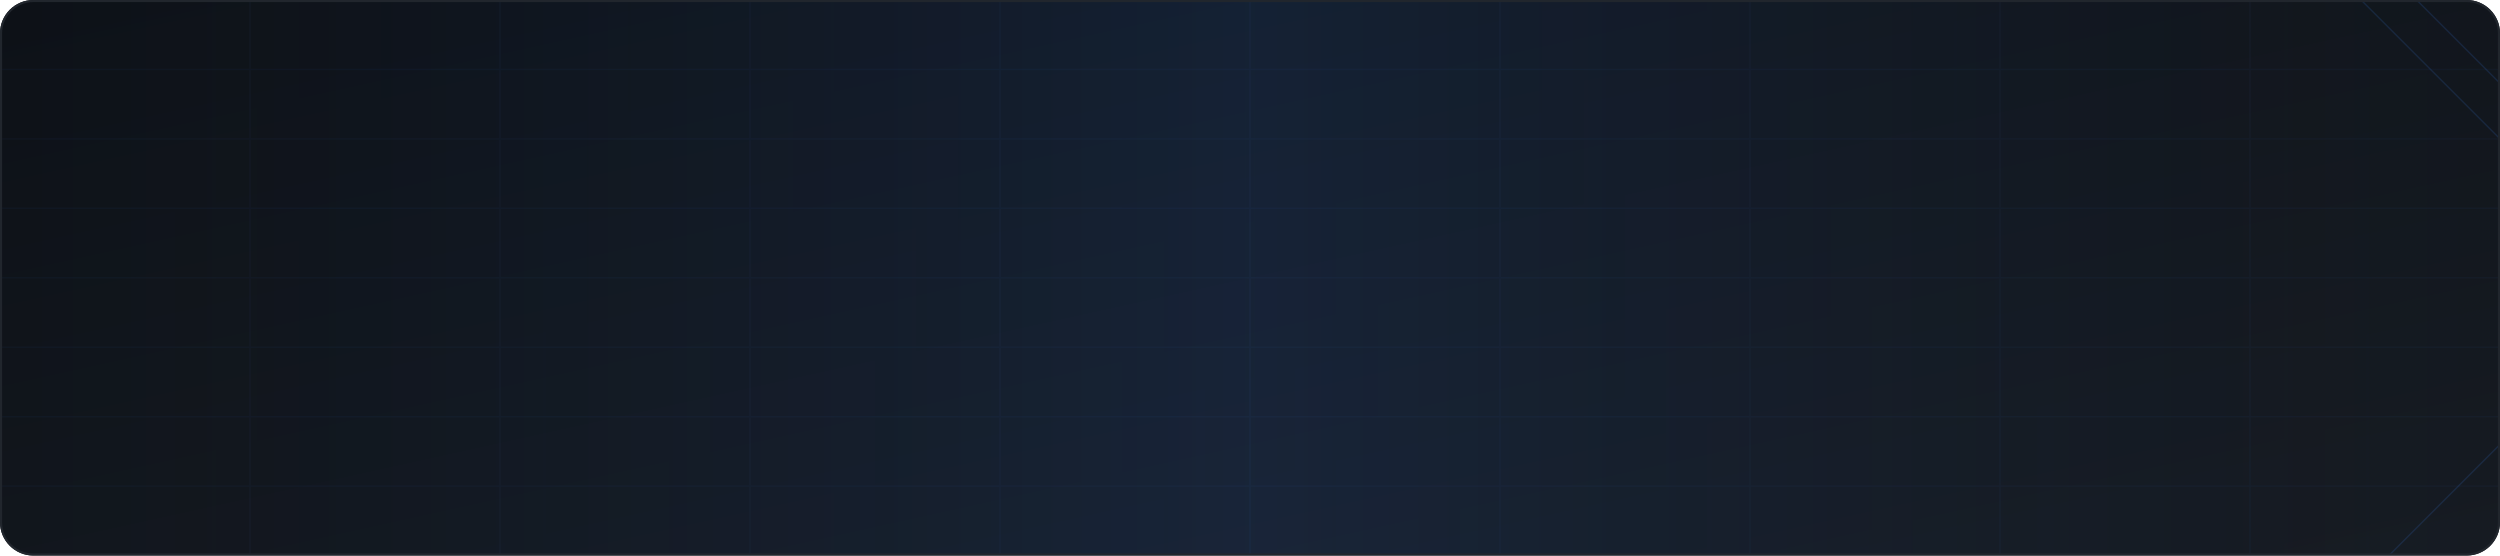
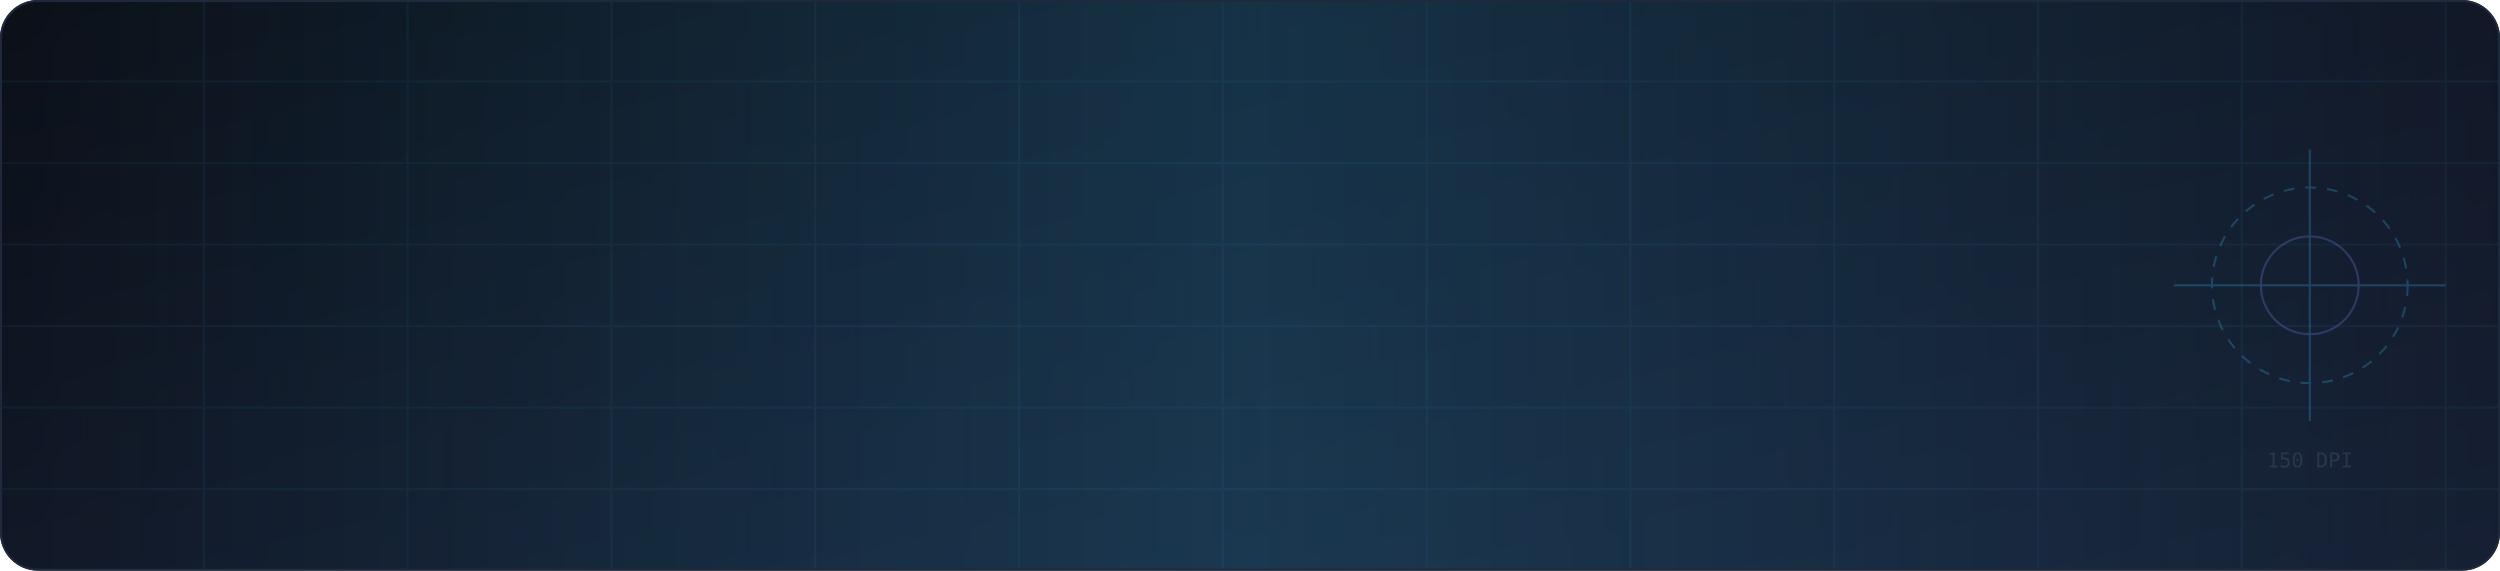
- <svg xmlns="http://www.w3.org/2000/svg" viewBox="0 0 900 200" width="900" height="200">
+ <svg xmlns="http://www.w3.org/2000/svg" viewBox="0 0 920 210" width="920" height="210">
  <defs>
    <linearGradient id="bg" x1="0%" y1="0%" x2="100%" y2="100%">
-       <stop offset="0%" style="stop-color:#0d1117" />
-       <stop offset="100%" style="stop-color:#161b22" />
+       <stop offset="0%" style="stop-color:#0b0f17" />
+       <stop offset="50%" style="stop-color:#111726" />
+       <stop offset="100%" style="stop-color:#161f33" />
    </linearGradient>
    <linearGradient id="scanline" x1="0%" y1="0%" x2="100%" y2="0%">
-       <stop offset="0%" style="stop-color:#1e3a5f;stop-opacity:0" />
-       <stop offset="50%" style="stop-color:#3b82f6;stop-opacity:0.12" />
-       <stop offset="100%" style="stop-color:#1e3a5f;stop-opacity:0" />
+       <stop offset="0%" style="stop-color:#38bdf8;stop-opacity:0" />
+       <stop offset="50%" style="stop-color:#38bdf8;stop-opacity:0.18" />
+       <stop offset="100%" style="stop-color:#38bdf8;stop-opacity:0" />
    </linearGradient>
    <linearGradient id="titleGrad" x1="0%" y1="0%" x2="100%" y2="0%">
-       <stop offset="0%" style="stop-color:#e2e8f0" />
-       <stop offset="45%" style="stop-color:#ffffff" />
-       <stop offset="100%" style="stop-color:#94a3b8" />
+       <stop offset="0%" style="stop-color:#f8fafc" />
+       <stop offset="40%" style="stop-color:#ffffff" />
+       <stop offset="100%" style="stop-color:#cbd5e1" />
    </linearGradient>
    <linearGradient id="accentLine" x1="0%" y1="0%" x2="100%" y2="0%">
-       <stop offset="0%" style="stop-color:#3b82f6;stop-opacity:0" />
-       <stop offset="40%" style="stop-color:#3b82f6" />
-       <stop offset="60%" style="stop-color:#60a5fa" />
-       <stop offset="100%" style="stop-color:#3b82f6;stop-opacity:0" />
+       <stop offset="0%" style="stop-color:#38bdf8;stop-opacity:0" />
+       <stop offset="30%" style="stop-color:#38bdf8;stop-opacity:0.8" />
+       <stop offset="50%" style="stop-color:#818cf8;stop-opacity:1" />
+       <stop offset="70%" style="stop-color:#38bdf8;stop-opacity:0.8" />
+       <stop offset="100%" style="stop-color:#38bdf8;stop-opacity:0" />
    </linearGradient>
    <filter id="glow">
-       <feGaussianBlur stdDeviation="2.5" result="coloredBlur" />
+       <feGaussianBlur stdDeviation="3" result="coloredBlur" />
      <feMerge>
        <feMergeNode in="coloredBlur" />
        <feMergeNode in="SourceGraphic" />
      </feMerge>
    </filter>
    <filter id="textGlow">
-       <feGaussianBlur stdDeviation="4" result="coloredBlur" />
+       <feGaussianBlur stdDeviation="5" result="coloredBlur" />
      <feMerge>
        <feMergeNode in="coloredBlur" />
        <feMergeNode in="SourceGraphic" />
      </feMerge>
    </filter>
    <clipPath id="svgClip">
-       <rect width="900" height="200" rx="12" />
+       <rect width="920" height="210" rx="14" />
    </clipPath>
  </defs>
  <g clip-path="url(#svgClip)">
-     <rect width="900" height="200" fill="url(#bg)" />
-     <g opacity="0.04">
-       <line x1="0" y1="25" x2="900" y2="25" stroke="#3b82f6" stroke-width="0.5" />
-       <line x1="0" y1="50" x2="900" y2="50" stroke="#3b82f6" stroke-width="0.5" />
-       <line x1="0" y1="75" x2="900" y2="75" stroke="#3b82f6" stroke-width="0.5" />
-       <line x1="0" y1="100" x2="900" y2="100" stroke="#3b82f6" stroke-width="0.5" />
-       <line x1="0" y1="125" x2="900" y2="125" stroke="#3b82f6" stroke-width="0.5" />
-       <line x1="0" y1="150" x2="900" y2="150" stroke="#3b82f6" stroke-width="0.5" />
-       <line x1="0" y1="175" x2="900" y2="175" stroke="#3b82f6" stroke-width="0.5" />
-       <line x1="90" y1="0" x2="90" y2="200" stroke="#3b82f6" stroke-width="0.5" />
-       <line x1="180" y1="0" x2="180" y2="200" stroke="#3b82f6" stroke-width="0.5" />
-       <line x1="270" y1="0" x2="270" y2="200" stroke="#3b82f6" stroke-width="0.5" />
-       <line x1="360" y1="0" x2="360" y2="200" stroke="#3b82f6" stroke-width="0.5" />
-       <line x1="450" y1="0" x2="450" y2="200" stroke="#3b82f6" stroke-width="0.5" />
-       <line x1="540" y1="0" x2="540" y2="200" stroke="#3b82f6" stroke-width="0.5" />
-       <line x1="630" y1="0" x2="630" y2="200" stroke="#3b82f6" stroke-width="0.5" />
-       <line x1="720" y1="0" x2="720" y2="200" stroke="#3b82f6" stroke-width="0.5" />
-       <line x1="810" y1="0" x2="810" y2="200" stroke="#3b82f6" stroke-width="0.5" />
+     <rect width="920" height="210" fill="url(#bg)" />
+     <g opacity="0.06">
+       <line x1="0" y1="30" x2="920" y2="30" stroke="#38bdf8" stroke-width="0.75" />
+       <line x1="0" y1="60" x2="920" y2="60" stroke="#38bdf8" stroke-width="0.75" />
+       <line x1="0" y1="90" x2="920" y2="90" stroke="#38bdf8" stroke-width="0.75" />
+       <line x1="0" y1="120" x2="920" y2="120" stroke="#38bdf8" stroke-width="0.75" />
+       <line x1="0" y1="150" x2="920" y2="150" stroke="#38bdf8" stroke-width="0.75" />
+       <line x1="0" y1="180" x2="920" y2="180" stroke="#38bdf8" stroke-width="0.75" />
+       <line x1="75" y1="0" x2="75" y2="210" stroke="#38bdf8" stroke-width="0.75" />
+       <line x1="150" y1="0" x2="150" y2="210" stroke="#38bdf8" stroke-width="0.75" />
+       <line x1="225" y1="0" x2="225" y2="210" stroke="#38bdf8" stroke-width="0.75" />
+       <line x1="300" y1="0" x2="300" y2="210" stroke="#38bdf8" stroke-width="0.75" />
+       <line x1="375" y1="0" x2="375" y2="210" stroke="#38bdf8" stroke-width="0.75" />
+       <line x1="450" y1="0" x2="450" y2="210" stroke="#38bdf8" stroke-width="0.75" />
+       <line x1="525" y1="0" x2="525" y2="210" stroke="#38bdf8" stroke-width="0.75" />
+       <line x1="600" y1="0" x2="600" y2="210" stroke="#38bdf8" stroke-width="0.75" />
+       <line x1="675" y1="0" x2="675" y2="210" stroke="#38bdf8" stroke-width="0.75" />
+       <line x1="750" y1="0" x2="750" y2="210" stroke="#38bdf8" stroke-width="0.75" />
+       <line x1="825" y1="0" x2="825" y2="210" stroke="#38bdf8" stroke-width="0.75" />
+       <line x1="900" y1="0" x2="900" y2="210" stroke="#38bdf8" stroke-width="0.75" />
    </g>
-     <rect width="900" height="200" fill="url(#scanline)">
-       <animateTransform attributeName="transform" type="translate" from="-900 0" to="900 0" dur="3.5s" repeatCount="indefinite" />
+     <rect width="920" height="210" fill="url(#scanline)">
+       <animateTransform attributeName="transform" type="translate" from="-920 0" to="920 0" dur="4s" repeatCount="indefinite" />
    </rect>
    <g opacity="0" filter="url(#glow)">
-       <animateTransform attributeName="transform" type="translate" values="0 0" dur="0.1s" begin="0.3s" fill="freeze" />
-       <animate attributeName="opacity" from="0" to="1" dur="0.8s" begin="0.3s" fill="freeze" />
-       <line x1="30" y1="100" x2="180" y2="100" stroke="#3b82f6" stroke-width="1.5" stroke-dasharray="120" stroke-dashoffset="120">
-         <animate attributeName="stroke-dashoffset" from="120" to="0" dur="0.9s" begin="0.5s" fill="freeze" />
+       <animate attributeName="opacity" from="0" to="1" dur="0.8s" begin="0.2s" fill="freeze" />
+       <line x1="35" y1="102" x2="175" y2="102" stroke="#38bdf8" stroke-width="2" stroke-dasharray="140" stroke-dashoffset="140">
+         <animate attributeName="stroke-dashoffset" from="140" to="0" dur="0.9s" begin="0.4s" fill="freeze" />
      </line>
-       <line x1="30" y1="115" x2="180" y2="115" stroke="#22c55e" stroke-width="1" stroke-dasharray="120" stroke-dashoffset="120" opacity="0.7">
-         <animate attributeName="stroke-dashoffset" from="120" to="0" dur="0.9s" begin="0.7s" fill="freeze" />
+       <line x1="35" y1="118" x2="175" y2="118" stroke="#34d399" stroke-width="1.5" stroke-dasharray="140" stroke-dashoffset="140" opacity="0.8">
+         <animate attributeName="stroke-dashoffset" from="140" to="0" dur="0.9s" begin="0.6s" fill="freeze" />
      </line>
-       <line x1="120" y1="100" x2="120" y2="55" stroke="#3b82f6" stroke-width="1.5" stroke-dasharray="50" stroke-dashoffset="50">
-         <animate attributeName="stroke-dashoffset" from="50" to="0" dur="0.5s" begin="1.3s" fill="freeze" />
+       <line x1="125" y1="102" x2="125" y2="52" stroke="#38bdf8" stroke-width="1.75" stroke-dasharray="50" stroke-dashoffset="50">
+         <animate attributeName="stroke-dashoffset" from="50" to="0" dur="0.5s" begin="1.2s" fill="freeze" />
      </line>
-       <line x1="120" y1="115" x2="120" y2="155" stroke="#22c55e" stroke-width="1" stroke-dasharray="50" stroke-dashoffset="50" opacity="0.7">
-         <animate attributeName="stroke-dashoffset" from="50" to="0" dur="0.5s" begin="1.5s" fill="freeze" />
+       <line x1="125" y1="118" x2="125" y2="160" stroke="#34d399" stroke-width="1.5" stroke-dasharray="42" stroke-dashoffset="42" opacity="0.8">
+         <animate attributeName="stroke-dashoffset" from="42" to="0" dur="0.5s" begin="1.4s" fill="freeze" />
      </line>
-       <line x1="30" y1="92" x2="30" y2="124" stroke="#64748b" stroke-width="0.8" />
-       <line x1="180" y1="92" x2="180" y2="124" stroke="#64748b" stroke-width="0.8" />
-       <text x="105" y="135" fill="#64748b" font-size="7" font-family="monospace" text-anchor="middle" opacity="0">
-         1/8" = 1'-0"
-         <animate attributeName="opacity" from="0" to="1" dur="0.4s" begin="1.9s" fill="freeze" />
+       <line x1="35" y1="94" x2="35" y2="126" stroke="#64748b" stroke-width="0.8" />
+       <line x1="175" y1="94" x2="175" y2="126" stroke="#64748b" stroke-width="0.8" />
+       <line x1="125" y1="46" x2="125" y2="56" stroke="#64748b" stroke-width="0.8" />
+       <text x="105" y="138" fill="#94a3b8" font-size="8.5" font-family="'SF Mono', Menlo, Consolas, monospace" text-anchor="middle" opacity="0">
+         1/8" = 1'-0" (S=96)
+         <animate attributeName="opacity" from="0" to="1" dur="0.4s" begin="1.8s" fill="freeze" />
      </text>
-       <circle cx="120" cy="100" r="2.5" fill="#3b82f6" opacity="0">
-         <animate attributeName="opacity" from="0" to="1" dur="0.3s" begin="1.3s" fill="freeze" />
+       <circle cx="125" cy="102" r="3" fill="#38bdf8" opacity="0">
+         <animate attributeName="opacity" from="0" to="1" dur="0.3s" begin="1.2s" fill="freeze" />
      </circle>
-       <circle cx="120" cy="115" r="2" fill="#22c55e" opacity="0">
-         <animate attributeName="opacity" from="0" to="1" dur="0.3s" begin="1.5s" fill="freeze" />
+       <circle cx="125" cy="118" r="2.5" fill="#34d399" opacity="0">
+         <animate attributeName="opacity" from="0" to="1" dur="0.3s" begin="1.4s" fill="freeze" />
      </circle>
-       <circle cx="30" cy="100" r="2" fill="#3b82f6" opacity="0">
-         <animate attributeName="opacity" from="0" to="1" dur="0.3s" begin="0.5s" fill="freeze" />
+       <circle cx="35" cy="102" r="2.5" fill="#38bdf8" opacity="0">
+         <animate attributeName="opacity" from="0" to="1" dur="0.3s" begin="0.4s" fill="freeze" />
      </circle>
-       <circle cx="180" cy="100" r="2" fill="#3b82f6" opacity="0">
-         <animate attributeName="opacity" from="0" to="1" dur="0.3s" begin="1.1s" fill="freeze" />
+       <circle cx="175" cy="102" r="2.5" fill="#38bdf8" opacity="0">
+         <animate attributeName="opacity" from="0" to="1" dur="0.3s" begin="1.0s" fill="freeze" />
      </circle>
    </g>
-     <g opacity="0.15">
-       <line x1="850" y1="0" x2="900" y2="50" stroke="#3b82f6" stroke-width="0.5" />
-       <line x1="870" y1="0" x2="900" y2="30" stroke="#3b82f6" stroke-width="0.5" />
-       <line x1="900" y1="160" x2="860" y2="200" stroke="#3b82f6" stroke-width="0.5" />
+     <g opacity="0.25">
+       <circle cx="850" cy="105" r="36" fill="none" stroke="#38bdf8" stroke-width="0.75" stroke-dasharray="4 4" />
+       <circle cx="850" cy="105" r="18" fill="none" stroke="#818cf8" stroke-width="0.75" />
+       <line x1="800" y1="105" x2="900" y2="105" stroke="#38bdf8" stroke-width="0.75" />
+       <line x1="850" y1="55" x2="850" y2="155" stroke="#38bdf8" stroke-width="0.75" />
+       <text x="850" y="172" fill="#64748b" font-size="7.5" font-family="'SF Mono', Menlo, Consolas, monospace" text-anchor="middle">150 DPI</text>
    </g>
-     <text x="450" y="90" fill="url(#titleGrad)" font-size="58" font-weight="700" font-family="-apple-system, BlinkMacSystemFont, 'Segoe UI', sans-serif" text-anchor="middle" letter-spacing="-1" filter="url(#textGlow)" opacity="0">
+     <text x="460" y="94" fill="url(#titleGrad)" font-size="56" font-weight="700" font-family="-apple-system, BlinkMacSystemFont, 'Inter', 'Segoe UI', sans-serif" text-anchor="middle" letter-spacing="-1" filter="url(#textGlow)" opacity="0">
      BlueTrace
-       <animate attributeName="opacity" from="0" to="1" dur="0.7s" begin="0.8s" fill="freeze" />
+       <animate attributeName="opacity" from="0" to="1" dur="0.7s" begin="0.6s" fill="freeze" />
    </text>
-     <line x1="220" y1="103" x2="680" y2="103" stroke="url(#accentLine)" stroke-width="1" opacity="0">
-       <animate attributeName="opacity" from="0" to="0.6" dur="0.5s" begin="1.3s" fill="freeze" />
+     <line x1="230" y1="108" x2="690" y2="108" stroke="url(#accentLine)" stroke-width="1.25" opacity="0">
+       <animate attributeName="opacity" from="0" to="0.8" dur="0.5s" begin="1.1s" fill="freeze" />
    </line>
-     <text x="450" y="135" fill="#64748b" font-size="14" font-weight="400" font-family="-apple-system, BlinkMacSystemFont, 'Segoe UI', sans-serif" text-anchor="middle" letter-spacing="0.5" opacity="0">
-       Vectors measure.  Models interpret.  Engineers approve.
-       <animate attributeName="opacity" from="0" to="1" dur="0.6s" begin="1.5s" fill="freeze" />
+     <text x="460" y="138" fill="#94a3b8" font-size="14.5" font-weight="400" font-family="-apple-system, BlinkMacSystemFont, 'Inter', 'Segoe UI', sans-serif" text-anchor="middle" letter-spacing="0.3" opacity="0">
+       Vectors measure. Models interpret. Engineers approve.
+       <animate attributeName="opacity" from="0" to="1" dur="0.6s" begin="1.3s" fill="freeze" />
    </text>
    <g opacity="0">
-       <animate attributeName="opacity" from="0" to="1" dur="0.5s" begin="1.9s" fill="freeze" />
-       <rect x="260" y="152" width="100" height="24" rx="4" fill="#1e3a2f" stroke="#22c55e" stroke-width="0.8" stroke-opacity="0.6" />
-       <text x="310" y="168" fill="#4ade80" font-size="10.5" font-family="monospace" text-anchor="middle">320 tests passing</text>
-       <rect x="400" y="152" width="100" height="24" rx="4" fill="#1e2d4a" stroke="#3b82f6" stroke-width="0.8" stroke-opacity="0.6" />
-       <text x="450" y="168" fill="#60a5fa" font-size="10.5" font-family="monospace" text-anchor="middle">sub-400ms hover</text>
-       <rect x="540" y="152" width="110" height="24" rx="4" fill="#2a1f1a" stroke="#f59e0b" stroke-width="0.8" stroke-opacity="0.6" />
-       <text x="595" y="168" fill="#fbbf24" font-size="10.5" font-family="monospace" text-anchor="middle">fail-closed scale</text>
+       <animate attributeName="opacity" from="0" to="1" dur="0.5s" begin="1.7s" fill="freeze" />
+       <rect x="180" y="156" width="132" height="25" rx="5" fill="#1e1b4b" stroke="#818cf8" stroke-width="0.9" />
+       <text x="246" y="173" fill="#c7d2fe" font-size="10.5" font-weight="500" font-family="'SF Mono', Menlo, Consolas, monospace" text-anchor="middle">7-agent pipeline</text>
+       <rect x="324" y="156" width="130" height="25" rx="5" fill="#064e3b" stroke="#34d399" stroke-width="0.9" />
+       <text x="389" y="173" fill="#a7f3d0" font-size="10.5" font-weight="500" font-family="'SF Mono', Menlo, Consolas, monospace" text-anchor="middle">150 DPI canvas</text>
+       <rect x="466" y="156" width="124" height="25" rx="5" fill="#0c4a6e" stroke="#38bdf8" stroke-width="0.9" />
+       <text x="528" y="173" fill="#bae6fd" font-size="10.5" font-weight="500" font-family="'SF Mono', Menlo, Consolas, monospace" text-anchor="middle">sub-400ms hover</text>
+       <rect x="602" y="156" width="134" height="25" rx="5" fill="#451a03" stroke="#fbbf24" stroke-width="0.9" />
+       <text x="669" y="173" fill="#fde68a" font-size="10.5" font-weight="500" font-family="'SF Mono', Menlo, Consolas, monospace" text-anchor="middle">fail-closed scale</text>
    </g>
-     <rect width="900" height="200" rx="12" fill="none" stroke="#21262d" stroke-width="1.5" />
+     <rect width="920" height="210" rx="14" fill="none" stroke="#1e293b" stroke-width="1.5" />
  </g>
</svg>
